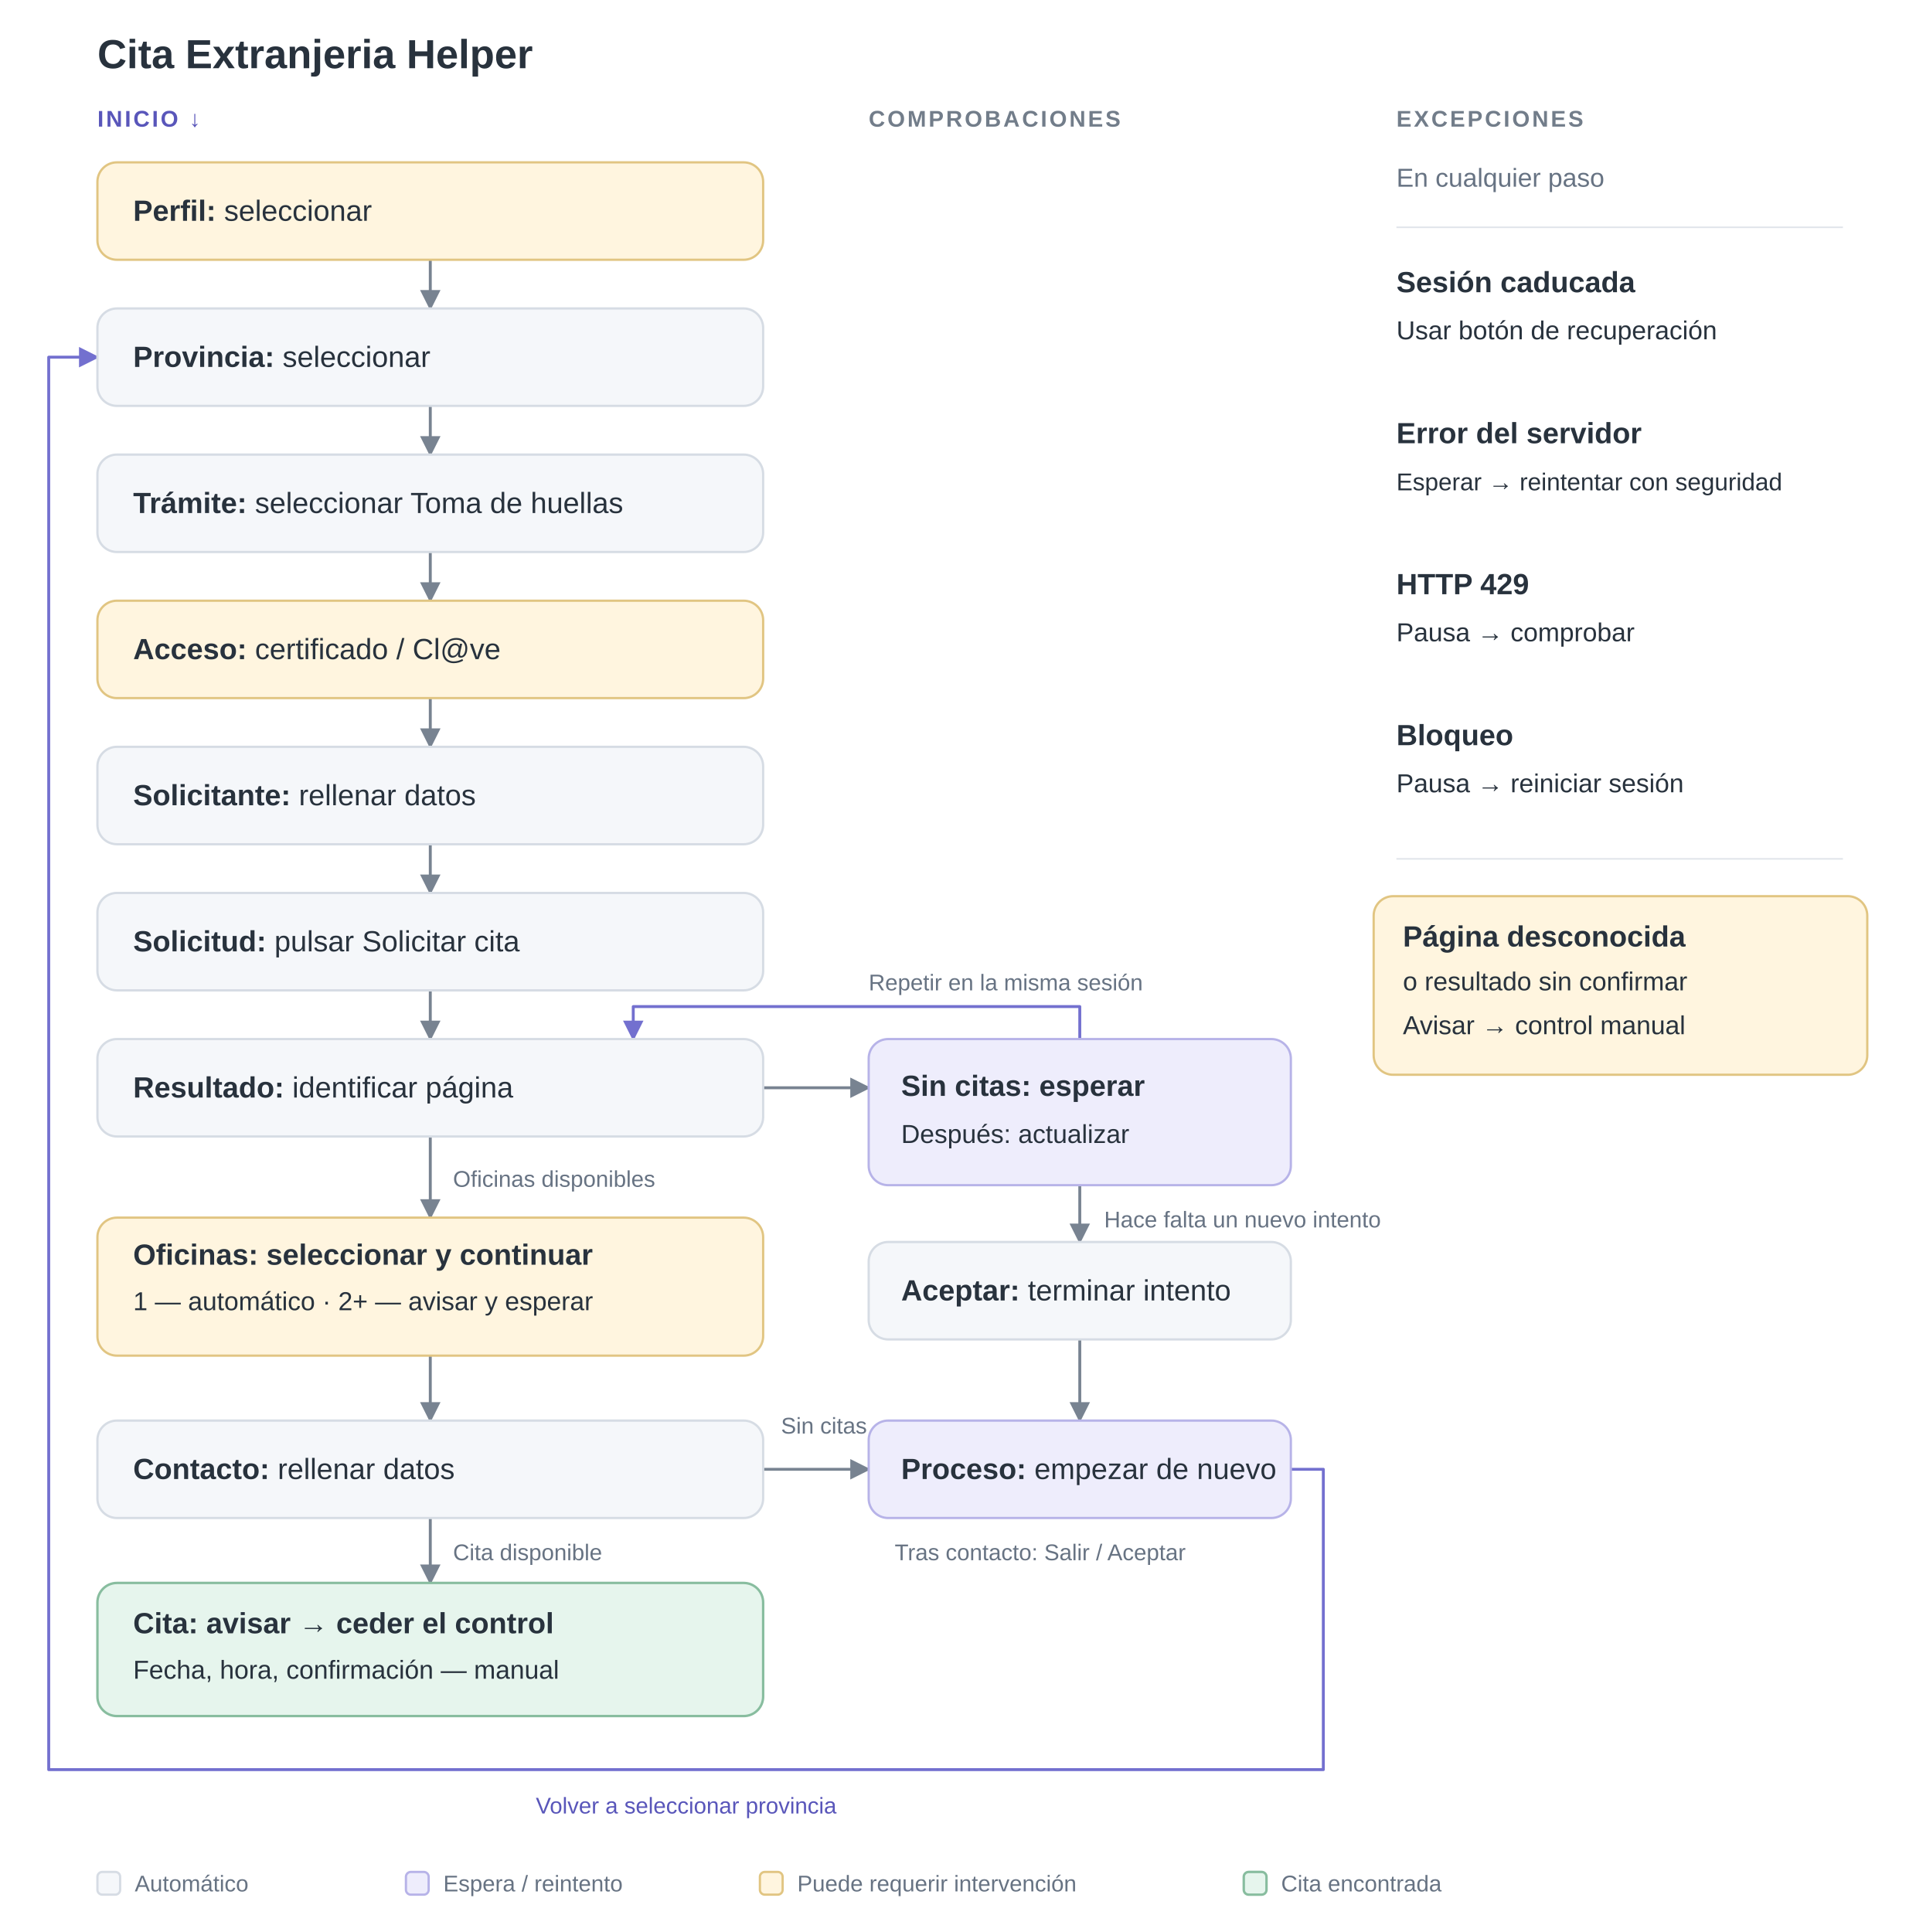
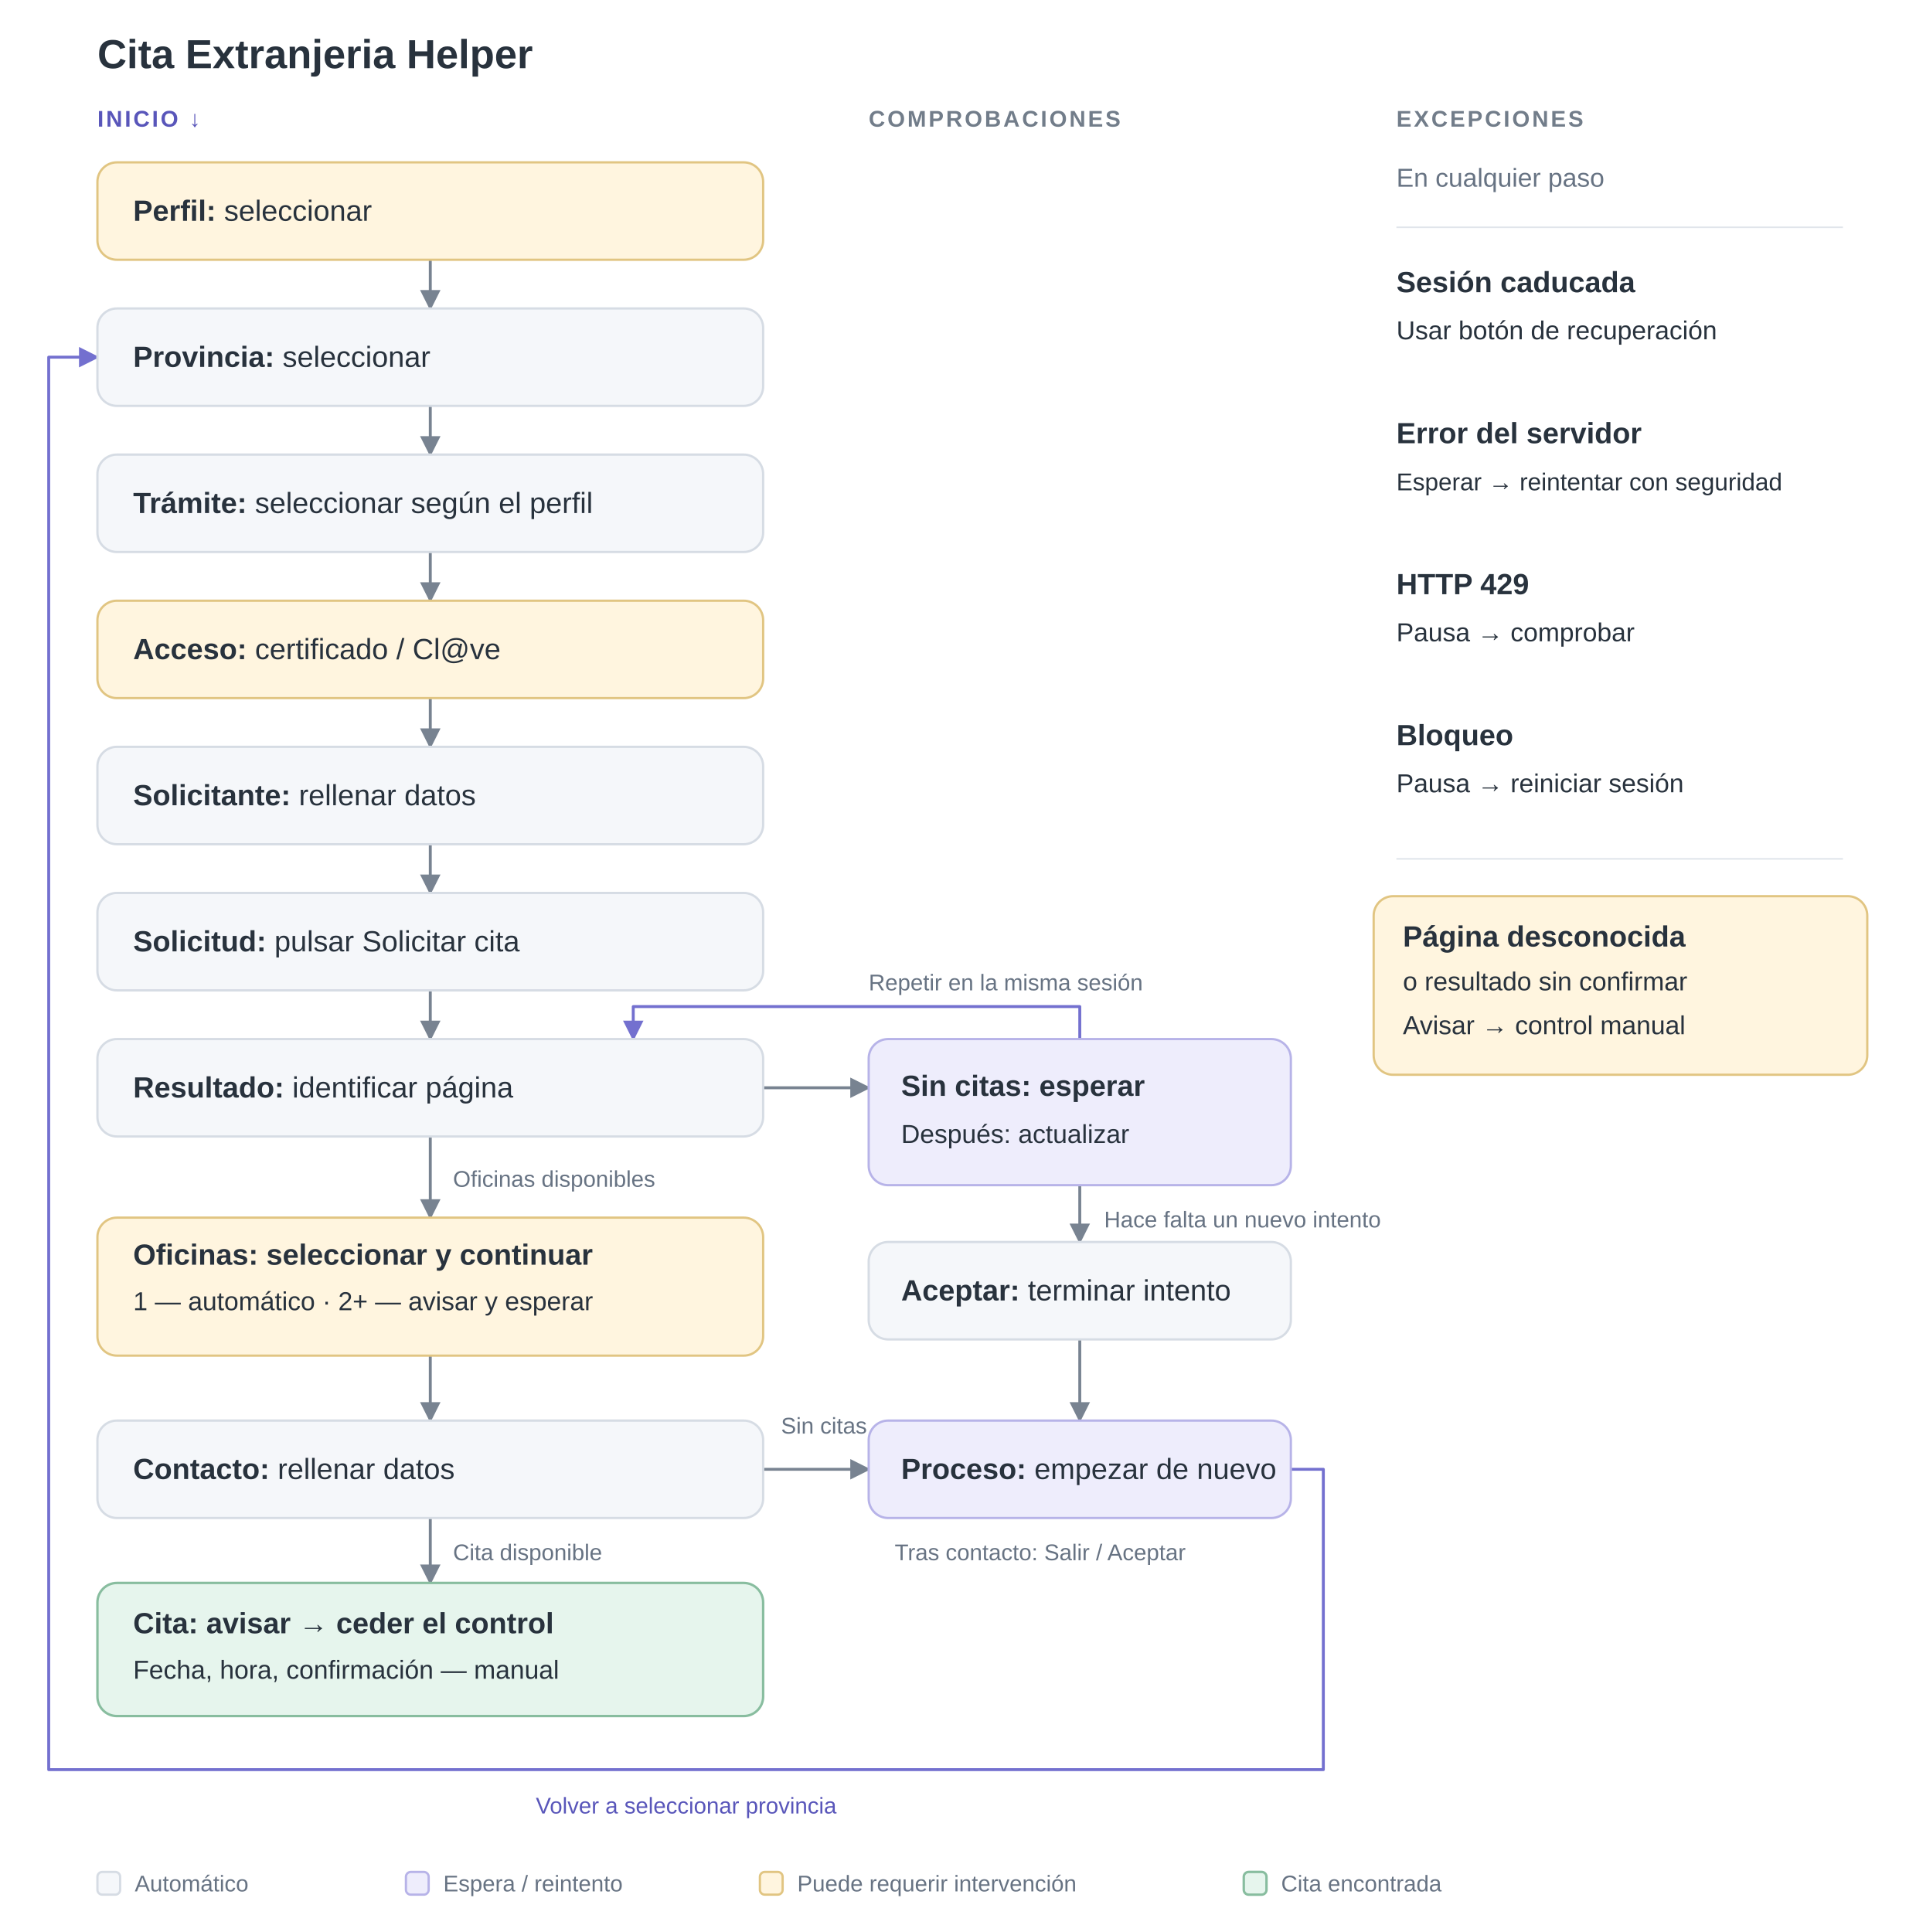
<svg xmlns="http://www.w3.org/2000/svg" width="1180" height="1190" viewBox="0 0 1180 1190">
  <defs>
    <marker id="arrow" viewBox="0 0 10 10" refX="9" refY="5" markerWidth="7" markerHeight="7" orient="auto-start-reverse">
      <path d="M0 0 10 5 0 10Z" fill="#788391" />
    </marker>
    <marker id="loop-arrow" viewBox="0 0 10 10" refX="9" refY="5" markerWidth="7" markerHeight="7" orient="auto-start-reverse">
      <path d="M0 0 10 5 0 10Z" fill="#7370cf" />
    </marker>
    <style>
      text {font-family:Arial, sans-serif;fill:#28323d;font-size:18px}
      .heading {font-size:25px;font-weight:700}
      .section {font-size:14px;font-weight:700;letter-spacing:1.4px;fill:#727d8a}
      .label {font-size:14px;fill:#677383}
      .name {font-weight:700}
      .node {fill:#f5f7fa;stroke:#d6dce4;stroke-width:1.4}
      .manual {fill:#fff5df;stroke:#e1c582;stroke-width:1.4}
      .wait {fill:#eeedfc;stroke:#b7b3e8;stroke-width:1.4}
      .found {fill:#e6f5ed;stroke:#88bd9f;stroke-width:1.5}
      .link {fill:none;stroke:#788391;stroke-width:1.8;marker-end:url(#arrow);stroke-linejoin:round}
      .loop {fill:none;stroke:#7370cf;stroke-width:1.8;marker-end:url(#loop-arrow);stroke-linejoin:round}
      .small {font-size:16px}
    </style>
  </defs>
  <rect width="1180" height="1190" fill="#ffffff" />
  <text x="60" y="42" class="heading">Cita Extranjeria Helper</text>
  <text x="60" y="78" class="section" style="fill:#5956ba">INICIO ↓</text>
  <text x="535" y="78" class="section">COMPROBACIONES</text>
  <text x="860" y="78" class="section">EXCEPCIONES</text>
  <path class="link" d="M265 160V190" />
  <path class="link" d="M265 250V280" />
  <path class="link" d="M265 340V370" />
  <path class="link" d="M265 430V460" />
  <path class="link" d="M265 520V550" />
  <path class="link" d="M265 610V640" />
  <path class="link" d="M265 700V750" />
  <path class="link" d="M265 835V875" />
  <path class="link" d="M265 935V975" />
  <path class="link" d="M470 670H535" />
  <path class="loop" d="M665 640V620H390V640" />
  <path class="link" d="M665 730V765" />
  <path class="link" d="M665 825V875" />
  <path class="link" d="M470 905H535" />
  <path class="loop" d="M795 905H815V1090H30V220H60" />
  <rect class="manual" x="60" y="100" width="410" height="60" rx="12" />
  <text x="82" y="136">
    <tspan class="name">Perfil:</tspan> seleccionar</text>
  <rect class="node" x="60" y="190" width="410" height="60" rx="12" />
  <text x="82" y="226">
    <tspan class="name">Provincia:</tspan> seleccionar</text>
  <rect class="node" x="60" y="280" width="410" height="60" rx="12" />
  <text x="82" y="316">
-     <tspan class="name">Trámite:</tspan> seleccionar Toma de huellas</text>
+     <tspan class="name">Trámite:</tspan> seleccionar según el perfil</text>
  <rect class="manual" x="60" y="370" width="410" height="60" rx="12" />
  <text x="82" y="406">
    <tspan class="name">Acceso:</tspan> certificado / Cl@ve</text>
  <rect class="node" x="60" y="460" width="410" height="60" rx="12" />
  <text x="82" y="496">
    <tspan class="name">Solicitante:</tspan> rellenar datos</text>
  <rect class="node" x="60" y="550" width="410" height="60" rx="12" />
  <text x="82" y="586">
    <tspan class="name">Solicitud:</tspan> pulsar Solicitar cita</text>
  <rect class="node" x="60" y="640" width="410" height="60" rx="12" />
  <text x="82" y="676">
    <tspan class="name">Resultado:</tspan> identificar página</text>
  <text x="279" y="731" class="label">Oficinas disponibles</text>
  <rect class="manual" x="60" y="750" width="410" height="85" rx="12" />
  <text x="82" y="779" class="name">Oficinas: seleccionar y continuar</text>
  <text x="82" y="807" class="small">1 — automático · 2+ — avisar y esperar</text>
  <rect class="node" x="60" y="875" width="410" height="60" rx="12" />
  <text x="82" y="911">
    <tspan class="name">Contacto:</tspan> rellenar datos</text>
  <text x="481" y="883" class="label">Sin citas</text>
  <text x="279" y="961" class="label">Cita disponible</text>
  <rect class="found" x="60" y="975" width="410" height="82" rx="12" />
  <text x="82" y="1006" class="name">Cita: avisar → ceder el control</text>
  <text x="82" y="1034" class="small">Fecha, hora, confirmación — manual</text>
  <rect class="wait" x="535" y="640" width="260" height="90" rx="12" />
  <text x="555" y="675" class="name">Sin citas: esperar</text>
  <text x="555" y="704" class="small">Después: actualizar</text>
  <text x="535" y="610" class="label">Repetir en la misma sesión</text>
  <text x="680" y="756" class="label">Hace falta un nuevo intento</text>
  <rect class="node" x="535" y="765" width="260" height="60" rx="12" />
  <text x="555" y="801">
    <tspan class="name">Aceptar:</tspan> terminar intento</text>
  <rect class="wait" x="535" y="875" width="260" height="60" rx="12" />
  <text x="555" y="911">
    <tspan class="name">Proceso:</tspan> empezar de nuevo</text>
  <text x="551" y="961" class="label">Tras contacto: Salir / Aceptar</text>
  <text x="330" y="1117" class="label" style="fill:#5956ba">Volver a seleccionar provincia</text>
  <text x="860" y="115" class="small" style="fill:#677383">En cualquier paso</text>
  <path d="M860 140H1135" stroke="#e1e5eb" />
  <text x="860" y="180" class="name">Sesión caducada</text>
  <text x="860" y="209" class="small">Usar botón de recuperación</text>
  <text x="860" y="273" class="name">Error del servidor</text>
  <text x="860" y="302" class="small" style="font-size:15px">Esperar → reintentar con seguridad</text>
  <text x="860" y="366" class="name">HTTP 429</text>
  <text x="860" y="395" class="small">Pausa → comprobar</text>
  <text x="860" y="459" class="name">Bloqueo</text>
  <text x="860" y="488" class="small">Pausa → reiniciar sesión</text>
  <path d="M860 529H1135" stroke="#e1e5eb" />
  <rect class="manual" x="846" y="552" width="304" height="110" rx="12" />
  <text x="864" y="583" class="name">Página desconocida</text>
  <text x="864" y="610" class="small">o resultado sin confirmar</text>
  <text x="864" y="637" class="small">Avisar → control manual</text>
  <rect x="60" y="1153" width="14" height="14" rx="3" class="node" />
  <text x="83" y="1165" class="label">Automático</text>
  <rect x="250" y="1153" width="14" height="14" rx="3" class="wait" />
  <text x="273" y="1165" class="label">Espera / reintento</text>
  <rect x="468" y="1153" width="14" height="14" rx="3" class="manual" />
  <text x="491" y="1165" class="label">Puede requerir intervención</text>
  <rect x="766" y="1153" width="14" height="14" rx="3" class="found" />
  <text x="789" y="1165" class="label">Cita encontrada</text>
</svg>
